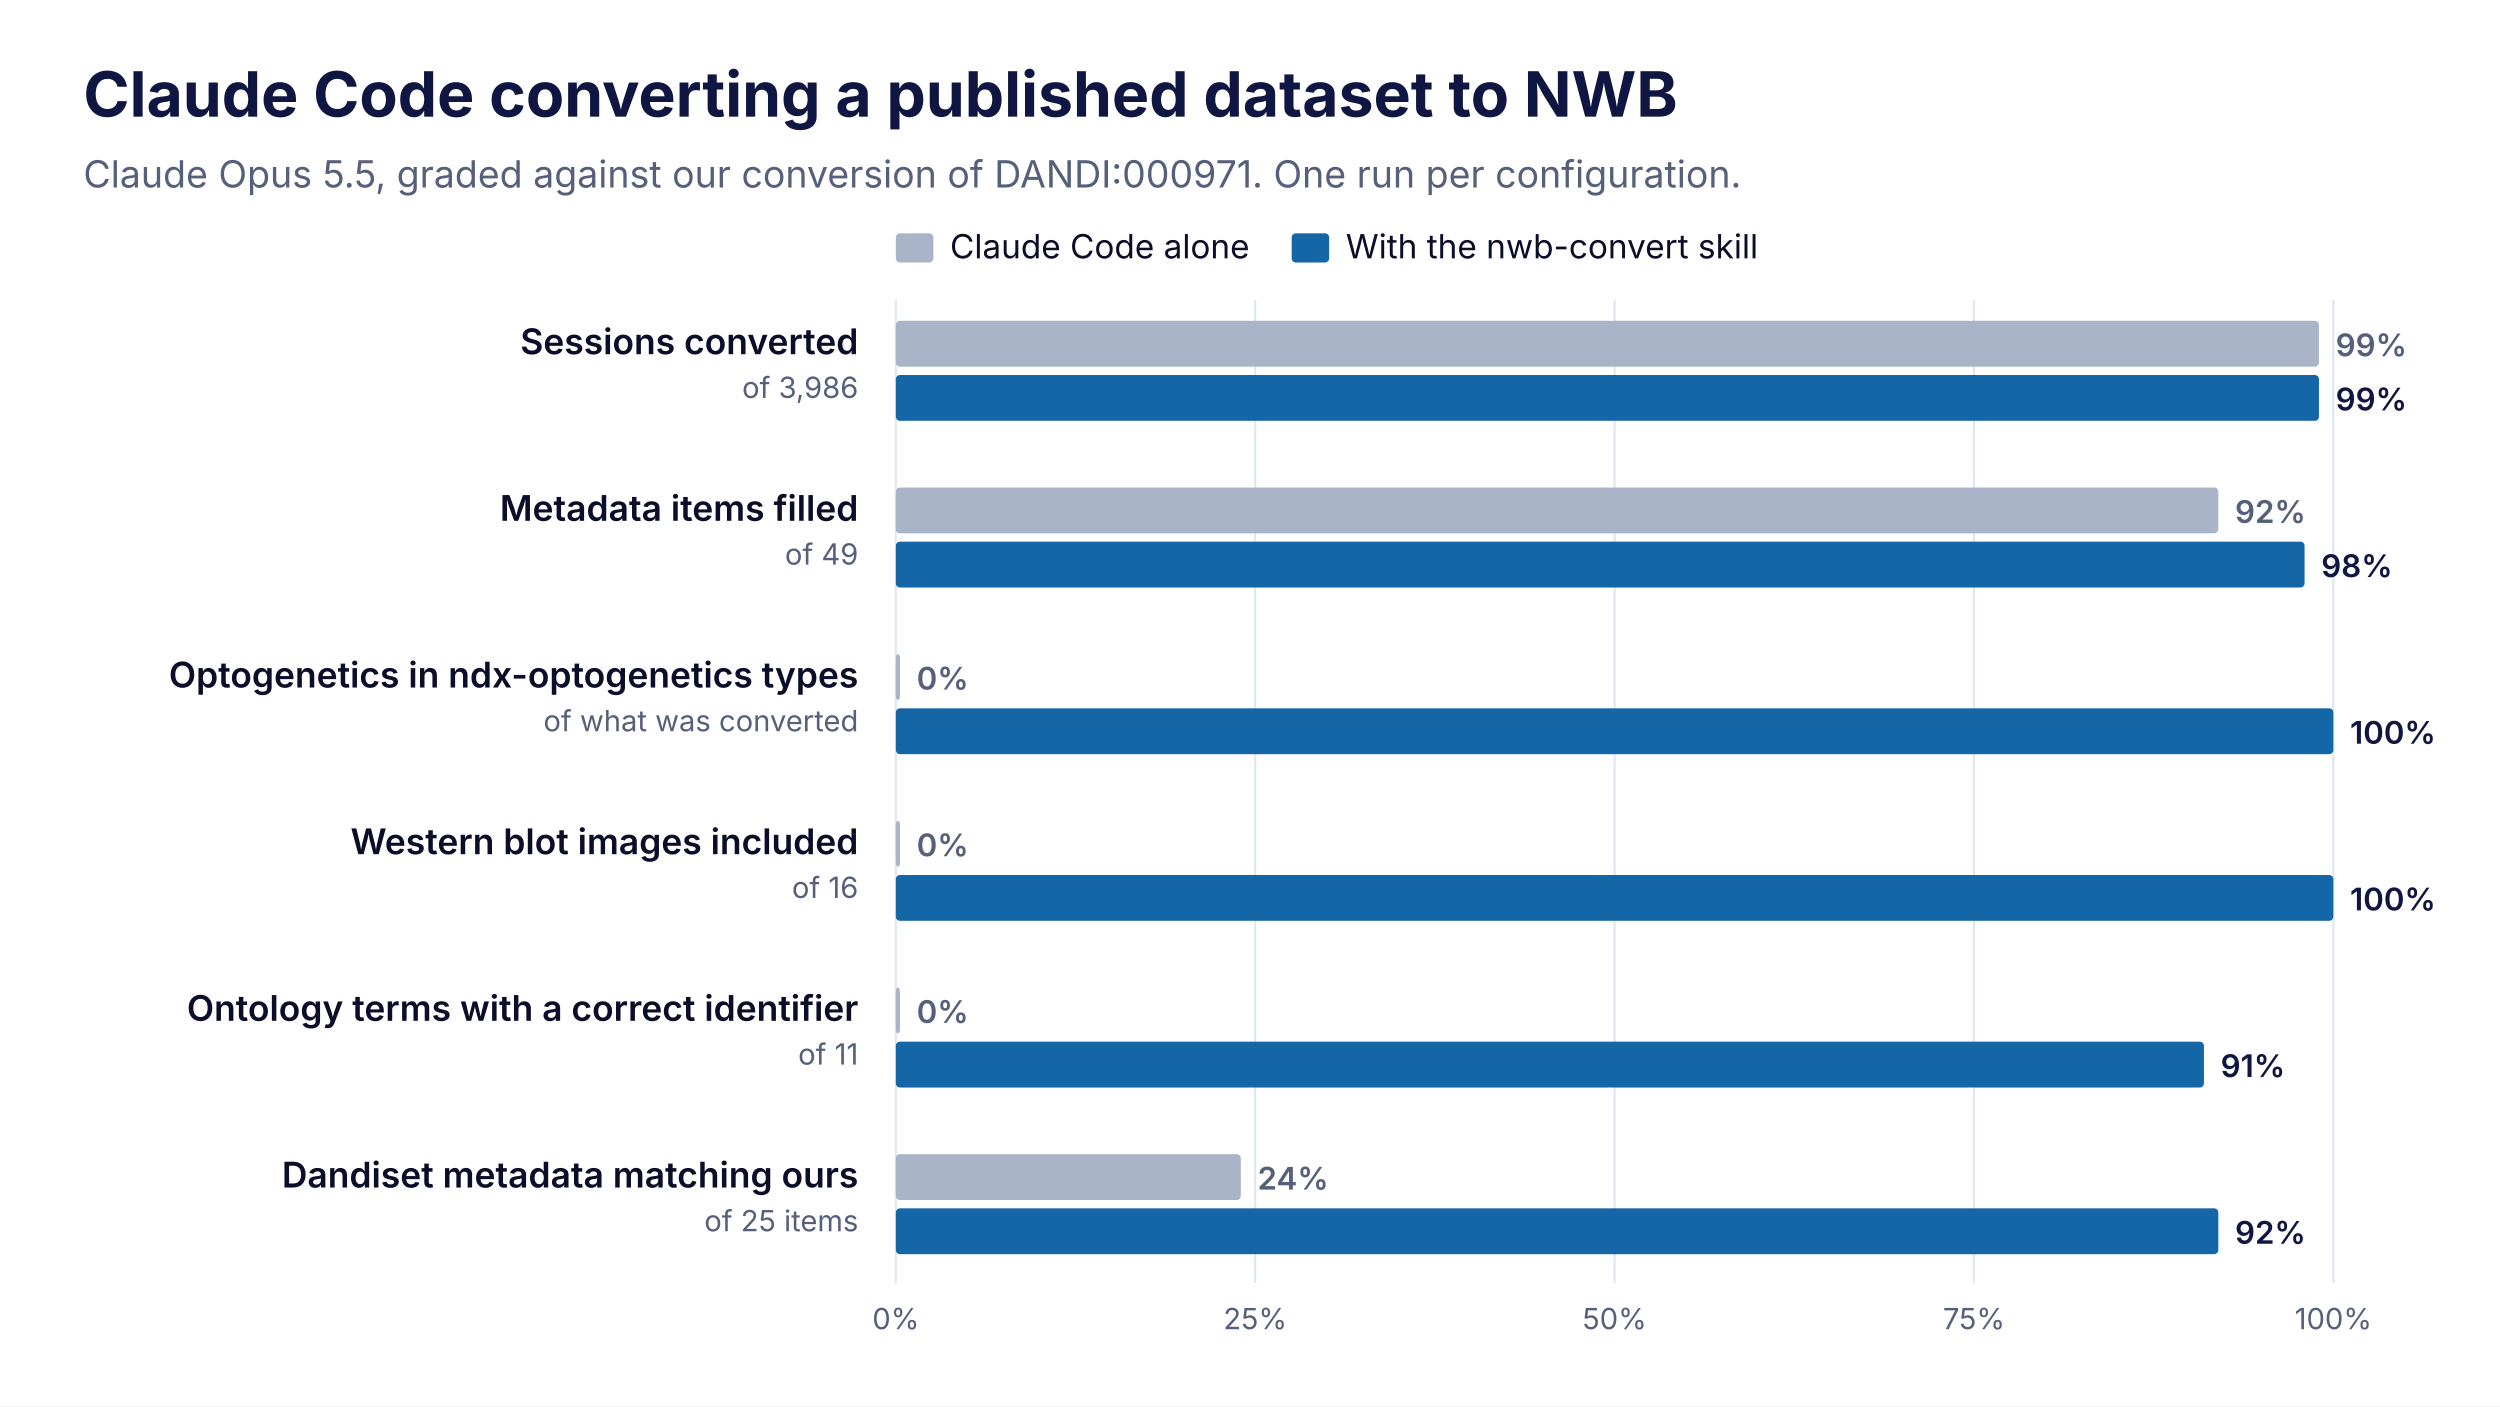
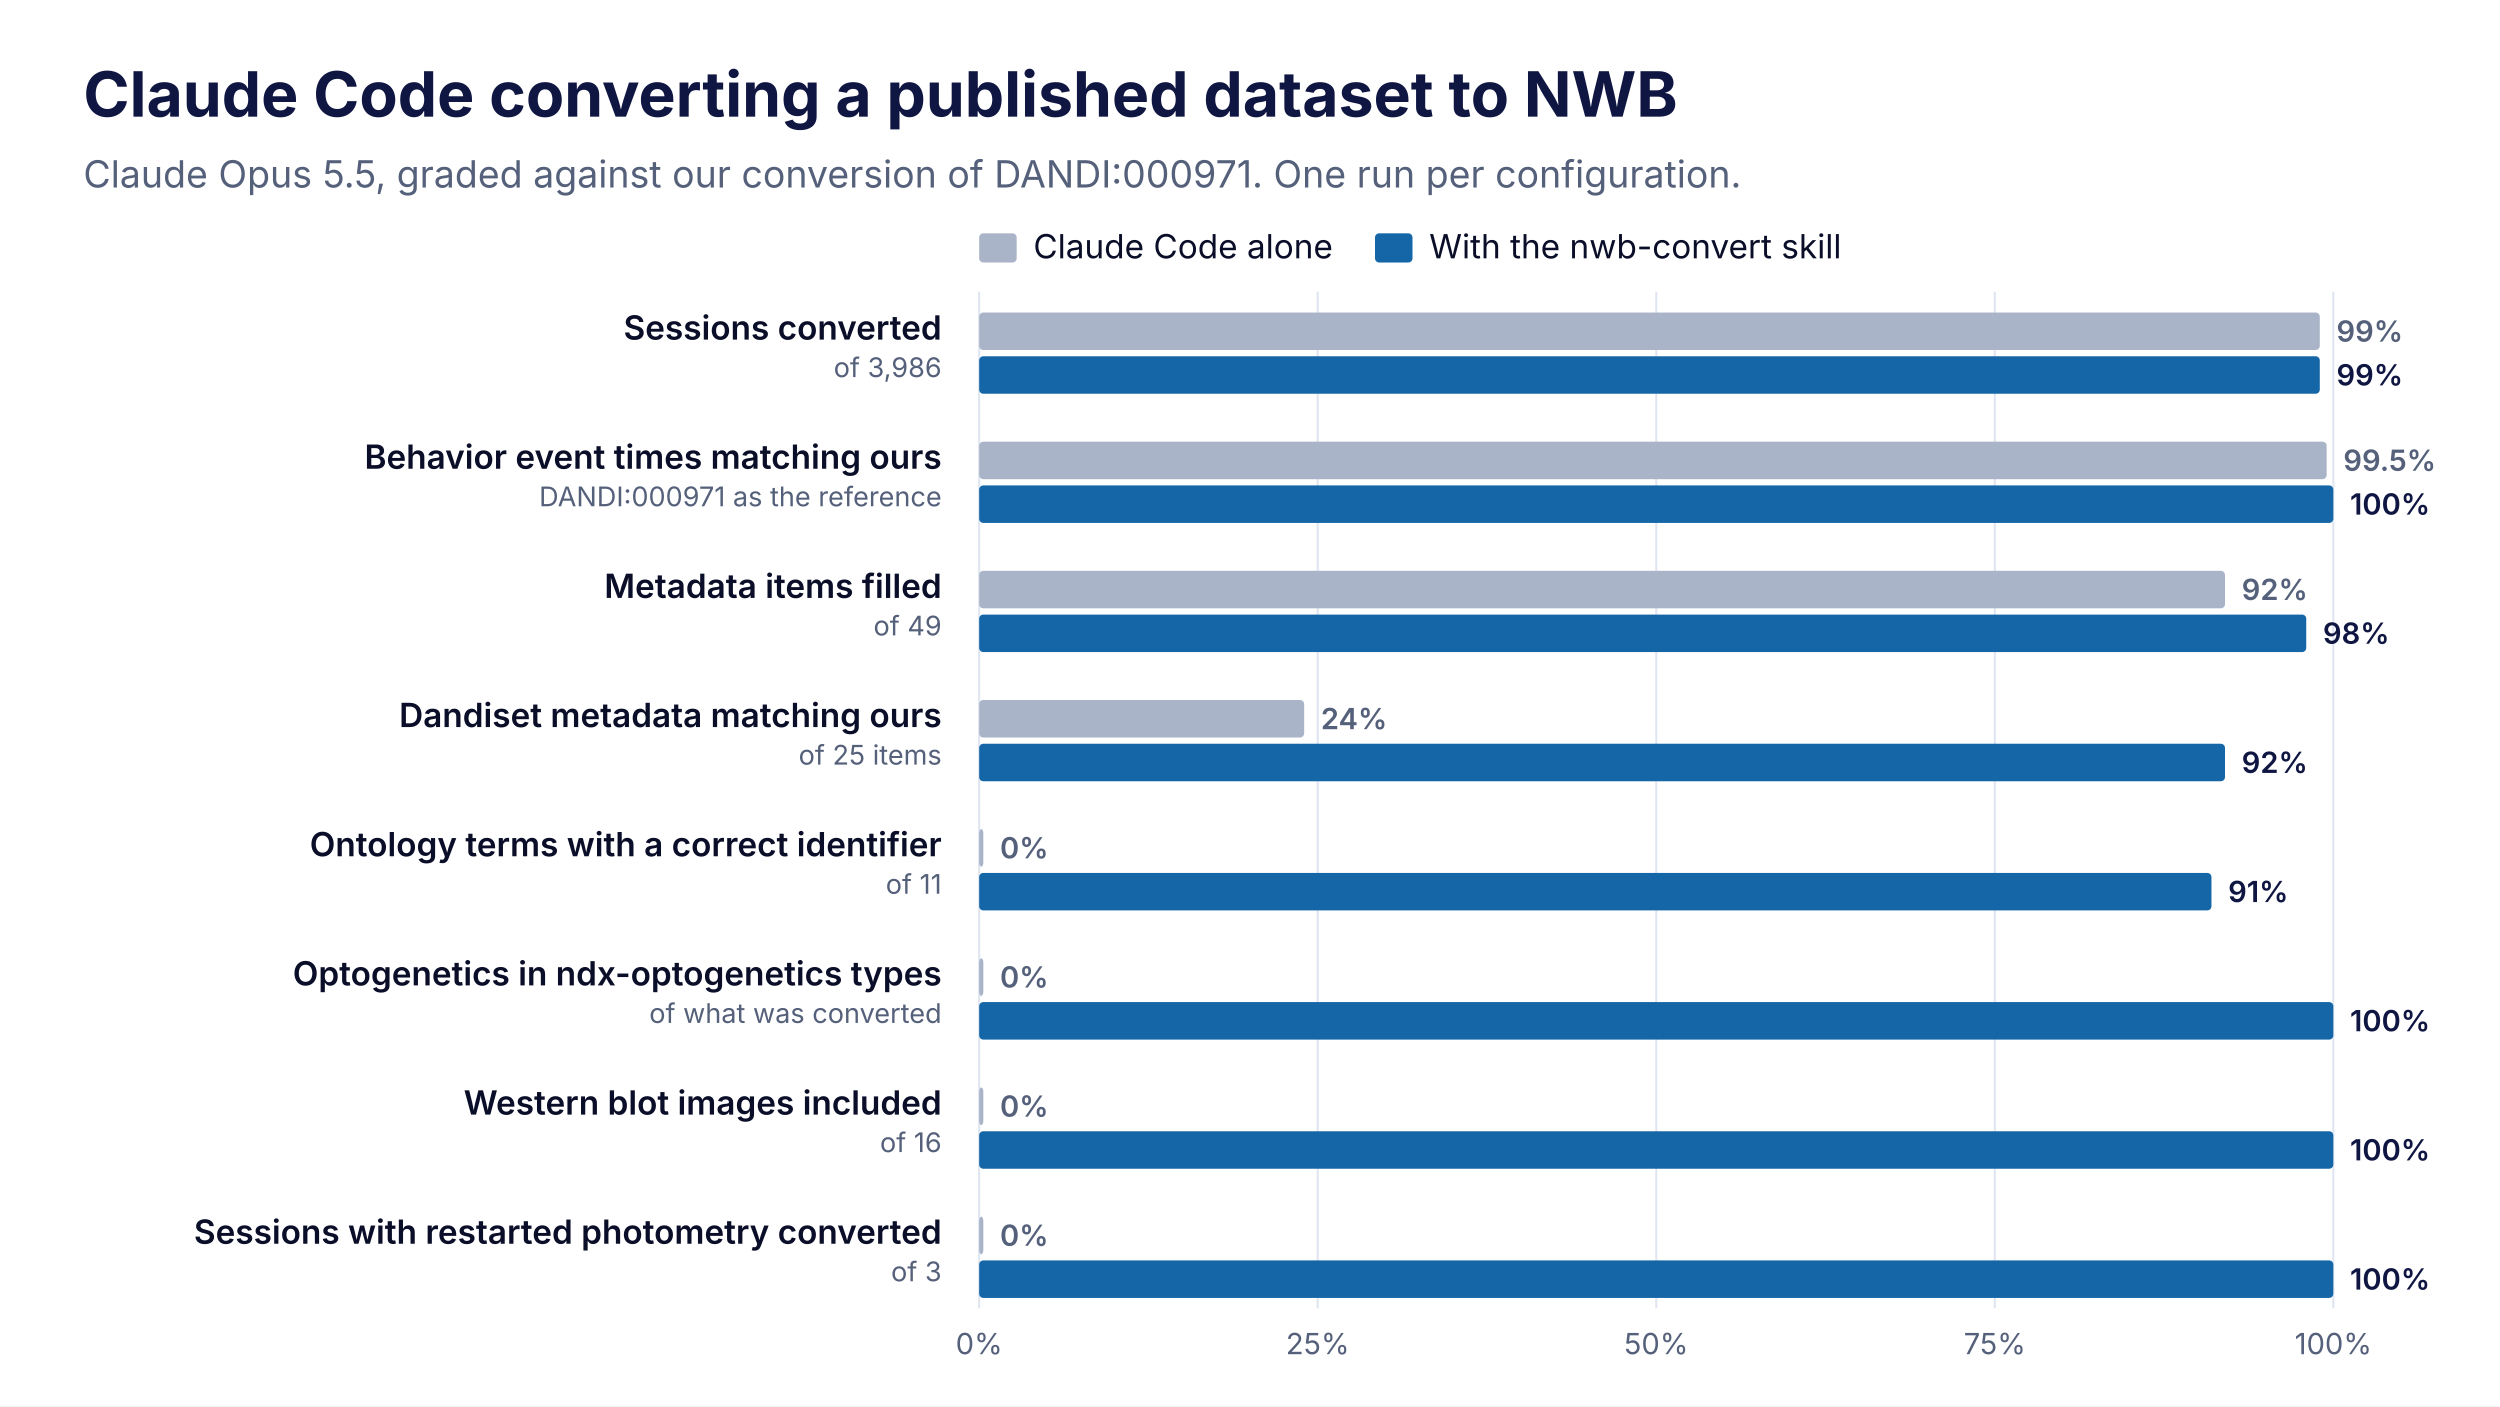
<svg xmlns="http://www.w3.org/2000/svg" viewBox="0 0 1200 675" width="1200" height="675" font-family="Inter, 'Helvetica Neue', Arial, sans-serif" role="img" aria-label="Benchmark results for Claude Opus 5.5 with and without the nwb-convert skill">
  <rect width="1200" height="675" fill="#ffffff" />
  <text x="40" y="56" font-size="30" font-weight="700" fill="#101642">Claude Code converting a published dataset to NWB</text>
  <text x="40" y="90" font-size="18" fill="#55607a">Claude Opus 5.5, graded against our conversion of DANDI:000971. One run per configuration.</text>
-   <rect x="430" y="112" width="18" height="14" rx="2" fill="#aab4c8" />
-   <text x="456" y="124" font-size="16" fill="#0a0e28">Claude Code alone</text>
-   <rect x="620" y="112" width="18" height="14" rx="2" fill="#1466a7" />
-   <text x="646" y="124" font-size="16" fill="#0a0e28">With the nwb-convert skill</text>
-   <line x1="430.0" y1="144" x2="430.0" y2="616" stroke="#dfe6f1" stroke-width="1" />
-   <text x="430.0" y="638" font-size="14" fill="#55607a" text-anchor="middle">0%</text>
-   <line x1="602.5" y1="144" x2="602.5" y2="616" stroke="#dfe6f1" stroke-width="1" />
-   <text x="602.5" y="638" font-size="14" fill="#55607a" text-anchor="middle">25%</text>
-   <line x1="775.0" y1="144" x2="775.0" y2="616" stroke="#dfe6f1" stroke-width="1" />
-   <text x="775.0" y="638" font-size="14" fill="#55607a" text-anchor="middle">50%</text>
-   <line x1="947.5" y1="144" x2="947.5" y2="616" stroke="#dfe6f1" stroke-width="1" />
-   <text x="947.5" y="638" font-size="14" fill="#55607a" text-anchor="middle">75%</text>
-   <line x1="1120.0" y1="144" x2="1120.0" y2="616" stroke="#dfe6f1" stroke-width="1" />
-   <text x="1120.0" y="638" font-size="14" fill="#55607a" text-anchor="middle">100%</text>
-   <text x="412" y="170" font-size="17" font-weight="600" fill="#0a0e28" text-anchor="end">Sessions converted</text>
-   <text x="412" y="191" font-size="14" fill="#55607a" text-anchor="end">of 3,986</text>
-   <rect x="430" y="154" width="683.1" height="22" rx="2" fill="#aab4c8" />
-   <text x="1121.1" y="171" font-size="15" font-weight="600" fill="#55607a">99%</text>
-   <rect x="430" y="180" width="683.1" height="22" rx="2" fill="#1466a7" />
-   <text x="1121.1" y="197" font-size="15" font-weight="600" fill="#101642">99%</text>
-   <text x="412" y="250" font-size="17" font-weight="600" fill="#0a0e28" text-anchor="end">Metadata items filled</text>
-   <text x="412" y="271" font-size="14" fill="#55607a" text-anchor="end">of 49</text>
-   <rect x="430" y="234" width="634.8" height="22" rx="2" fill="#aab4c8" />
-   <text x="1072.8" y="251" font-size="15" font-weight="600" fill="#55607a">92%</text>
-   <rect x="430" y="260" width="676.2" height="22" rx="2" fill="#1466a7" />
-   <text x="1114.2" y="277" font-size="15" font-weight="600" fill="#101642">98%</text>
-   <text x="412" y="330" font-size="17" font-weight="600" fill="#0a0e28" text-anchor="end">Optogenetics in ndx-optogenetics types</text>
-   <text x="412" y="351" font-size="14" fill="#55607a" text-anchor="end">of what was converted</text>
-   <rect x="430" y="314" width="2.0" height="22" rx="2" fill="#aab4c8" />
-   <text x="440.0" y="331" font-size="15" font-weight="600" fill="#55607a">0%</text>
-   <rect x="430" y="340" width="690.0" height="22" rx="2" fill="#1466a7" />
-   <text x="1128.0" y="357" font-size="15" font-weight="600" fill="#101642">100%</text>
-   <text x="412" y="410" font-size="17" font-weight="600" fill="#0a0e28" text-anchor="end">Western blot images included</text>
-   <text x="412" y="431" font-size="14" fill="#55607a" text-anchor="end">of 16</text>
-   <rect x="430" y="394" width="2.0" height="22" rx="2" fill="#aab4c8" />
-   <text x="440.0" y="411" font-size="15" font-weight="600" fill="#55607a">0%</text>
-   <rect x="430" y="420" width="690.0" height="22" rx="2" fill="#1466a7" />
-   <text x="1128.0" y="437" font-size="15" font-weight="600" fill="#101642">100%</text>
-   <text x="412" y="490" font-size="17" font-weight="600" fill="#0a0e28" text-anchor="end">Ontology terms with a correct identifier</text>
-   <text x="412" y="511" font-size="14" fill="#55607a" text-anchor="end">of 11</text>
-   <rect x="430" y="474" width="2.0" height="22" rx="2" fill="#aab4c8" />
-   <text x="440.0" y="491" font-size="15" font-weight="600" fill="#55607a">0%</text>
-   <rect x="430" y="500" width="627.9" height="22" rx="2" fill="#1466a7" />
-   <text x="1065.9" y="517" font-size="15" font-weight="600" fill="#101642">91%</text>
-   <text x="412" y="570" font-size="17" font-weight="600" fill="#0a0e28" text-anchor="end">Dandiset metadata matching ours</text>
-   <text x="412" y="591" font-size="14" fill="#55607a" text-anchor="end">of 25 items</text>
-   <rect x="430" y="554" width="165.6" height="22" rx="2" fill="#aab4c8" />
-   <text x="603.6" y="571" font-size="15" font-weight="600" fill="#55607a">24%</text>
-   <rect x="430" y="580" width="634.8" height="22" rx="2" fill="#1466a7" />
-   <text x="1072.8" y="597" font-size="15" font-weight="600" fill="#101642">92%</text>
+   <rect x="470" y="112" width="18" height="14" rx="2" fill="#aab4c8" />
+   <text x="496" y="124" font-size="16" fill="#0a0e28">Claude Code alone</text>
+   <rect x="660" y="112" width="18" height="14" rx="2" fill="#1466a7" />
+   <text x="686" y="124" font-size="16" fill="#0a0e28">With the nwb-convert skill</text>
+   <line x1="470.0" y1="140" x2="470.0" y2="628" stroke="#dfe6f1" stroke-width="1" />
+   <text x="470.0" y="650" font-size="14" fill="#55607a" text-anchor="middle">0%</text>
+   <line x1="632.5" y1="140" x2="632.5" y2="628" stroke="#dfe6f1" stroke-width="1" />
+   <text x="632.5" y="650" font-size="14" fill="#55607a" text-anchor="middle">25%</text>
+   <line x1="795.0" y1="140" x2="795.0" y2="628" stroke="#dfe6f1" stroke-width="1" />
+   <text x="795.0" y="650" font-size="14" fill="#55607a" text-anchor="middle">50%</text>
+   <line x1="957.5" y1="140" x2="957.5" y2="628" stroke="#dfe6f1" stroke-width="1" />
+   <text x="957.5" y="650" font-size="14" fill="#55607a" text-anchor="middle">75%</text>
+   <line x1="1120.0" y1="140" x2="1120.0" y2="628" stroke="#dfe6f1" stroke-width="1" />
+   <text x="1120.0" y="650" font-size="14" fill="#55607a" text-anchor="middle">100%</text>
+   <text x="452" y="163" font-size="16" font-weight="600" fill="#0a0e28" text-anchor="end">Sessions converted</text>
+   <text x="452" y="181" font-size="13" fill="#55607a" text-anchor="end">of 3,986</text>
+   <rect x="470" y="150" width="643.5" height="18" rx="2" fill="#aab4c8" />
+   <text x="1121.5" y="164" font-size="14" font-weight="600" fill="#55607a">99%</text>
+   <rect x="470" y="171" width="643.5" height="18" rx="2" fill="#1466a7" />
+   <text x="1121.5" y="185" font-size="14" font-weight="600" fill="#101642">99%</text>
+   <text x="452" y="225" font-size="16" font-weight="600" fill="#0a0e28" text-anchor="end">Behavior event times matching ours</text>
+   <text x="452" y="243" font-size="13" fill="#55607a" text-anchor="end">DANDI:000971 as the reference</text>
+   <rect x="470" y="212" width="646.8" height="18" rx="2" fill="#aab4c8" />
+   <text x="1124.8" y="226" font-size="14" font-weight="600" fill="#55607a">99.5%</text>
+   <rect x="470" y="233" width="650.0" height="18" rx="2" fill="#1466a7" />
+   <text x="1128.0" y="247" font-size="14" font-weight="600" fill="#101642">100%</text>
+   <text x="452" y="287" font-size="16" font-weight="600" fill="#0a0e28" text-anchor="end">Metadata items filled</text>
+   <text x="452" y="305" font-size="13" fill="#55607a" text-anchor="end">of 49</text>
+   <rect x="470" y="274" width="598.0" height="18" rx="2" fill="#aab4c8" />
+   <text x="1076.0" y="288" font-size="14" font-weight="600" fill="#55607a">92%</text>
+   <rect x="470" y="295" width="637.0" height="18" rx="2" fill="#1466a7" />
+   <text x="1115.0" y="309" font-size="14" font-weight="600" fill="#101642">98%</text>
+   <text x="452" y="349" font-size="16" font-weight="600" fill="#0a0e28" text-anchor="end">Dandiset metadata matching ours</text>
+   <text x="452" y="367" font-size="13" fill="#55607a" text-anchor="end">of 25 items</text>
+   <rect x="470" y="336" width="156.0" height="18" rx="2" fill="#aab4c8" />
+   <text x="634.0" y="350" font-size="14" font-weight="600" fill="#55607a">24%</text>
+   <rect x="470" y="357" width="598.0" height="18" rx="2" fill="#1466a7" />
+   <text x="1076.0" y="371" font-size="14" font-weight="600" fill="#101642">92%</text>
+   <text x="452" y="411" font-size="16" font-weight="600" fill="#0a0e28" text-anchor="end">Ontology terms with a correct identifier</text>
+   <text x="452" y="429" font-size="13" fill="#55607a" text-anchor="end">of 11</text>
+   <rect x="470" y="398" width="2.0" height="18" rx="2" fill="#aab4c8" />
+   <text x="480.0" y="412" font-size="14" font-weight="600" fill="#55607a">0%</text>
+   <rect x="470" y="419" width="591.5" height="18" rx="2" fill="#1466a7" />
+   <text x="1069.5" y="433" font-size="14" font-weight="600" fill="#101642">91%</text>
+   <text x="452" y="473" font-size="16" font-weight="600" fill="#0a0e28" text-anchor="end">Optogenetics in ndx-optogenetics types</text>
+   <text x="452" y="491" font-size="13" fill="#55607a" text-anchor="end">of what was converted</text>
+   <rect x="470" y="460" width="2.0" height="18" rx="2" fill="#aab4c8" />
+   <text x="480.0" y="474" font-size="14" font-weight="600" fill="#55607a">0%</text>
+   <rect x="470" y="481" width="650.0" height="18" rx="2" fill="#1466a7" />
+   <text x="1128.0" y="495" font-size="14" font-weight="600" fill="#101642">100%</text>
+   <text x="452" y="535" font-size="16" font-weight="600" fill="#0a0e28" text-anchor="end">Western blot images included</text>
+   <text x="452" y="553" font-size="13" fill="#55607a" text-anchor="end">of 16</text>
+   <rect x="470" y="522" width="2.0" height="18" rx="2" fill="#aab4c8" />
+   <text x="480.0" y="536" font-size="14" font-weight="600" fill="#55607a">0%</text>
+   <rect x="470" y="543" width="650.0" height="18" rx="2" fill="#1466a7" />
+   <text x="1128.0" y="557" font-size="14" font-weight="600" fill="#101642">100%</text>
+   <text x="452" y="597" font-size="16" font-weight="600" fill="#0a0e28" text-anchor="end">Sessions with restarted photometry converted</text>
+   <text x="452" y="615" font-size="13" fill="#55607a" text-anchor="end">of 3</text>
+   <rect x="470" y="584" width="2.0" height="18" rx="2" fill="#aab4c8" />
+   <text x="480.0" y="598" font-size="14" font-weight="600" fill="#55607a">0%</text>
+   <rect x="470" y="605" width="650.0" height="18" rx="2" fill="#1466a7" />
+   <text x="1128.0" y="619" font-size="14" font-weight="600" fill="#101642">100%</text>
</svg>
